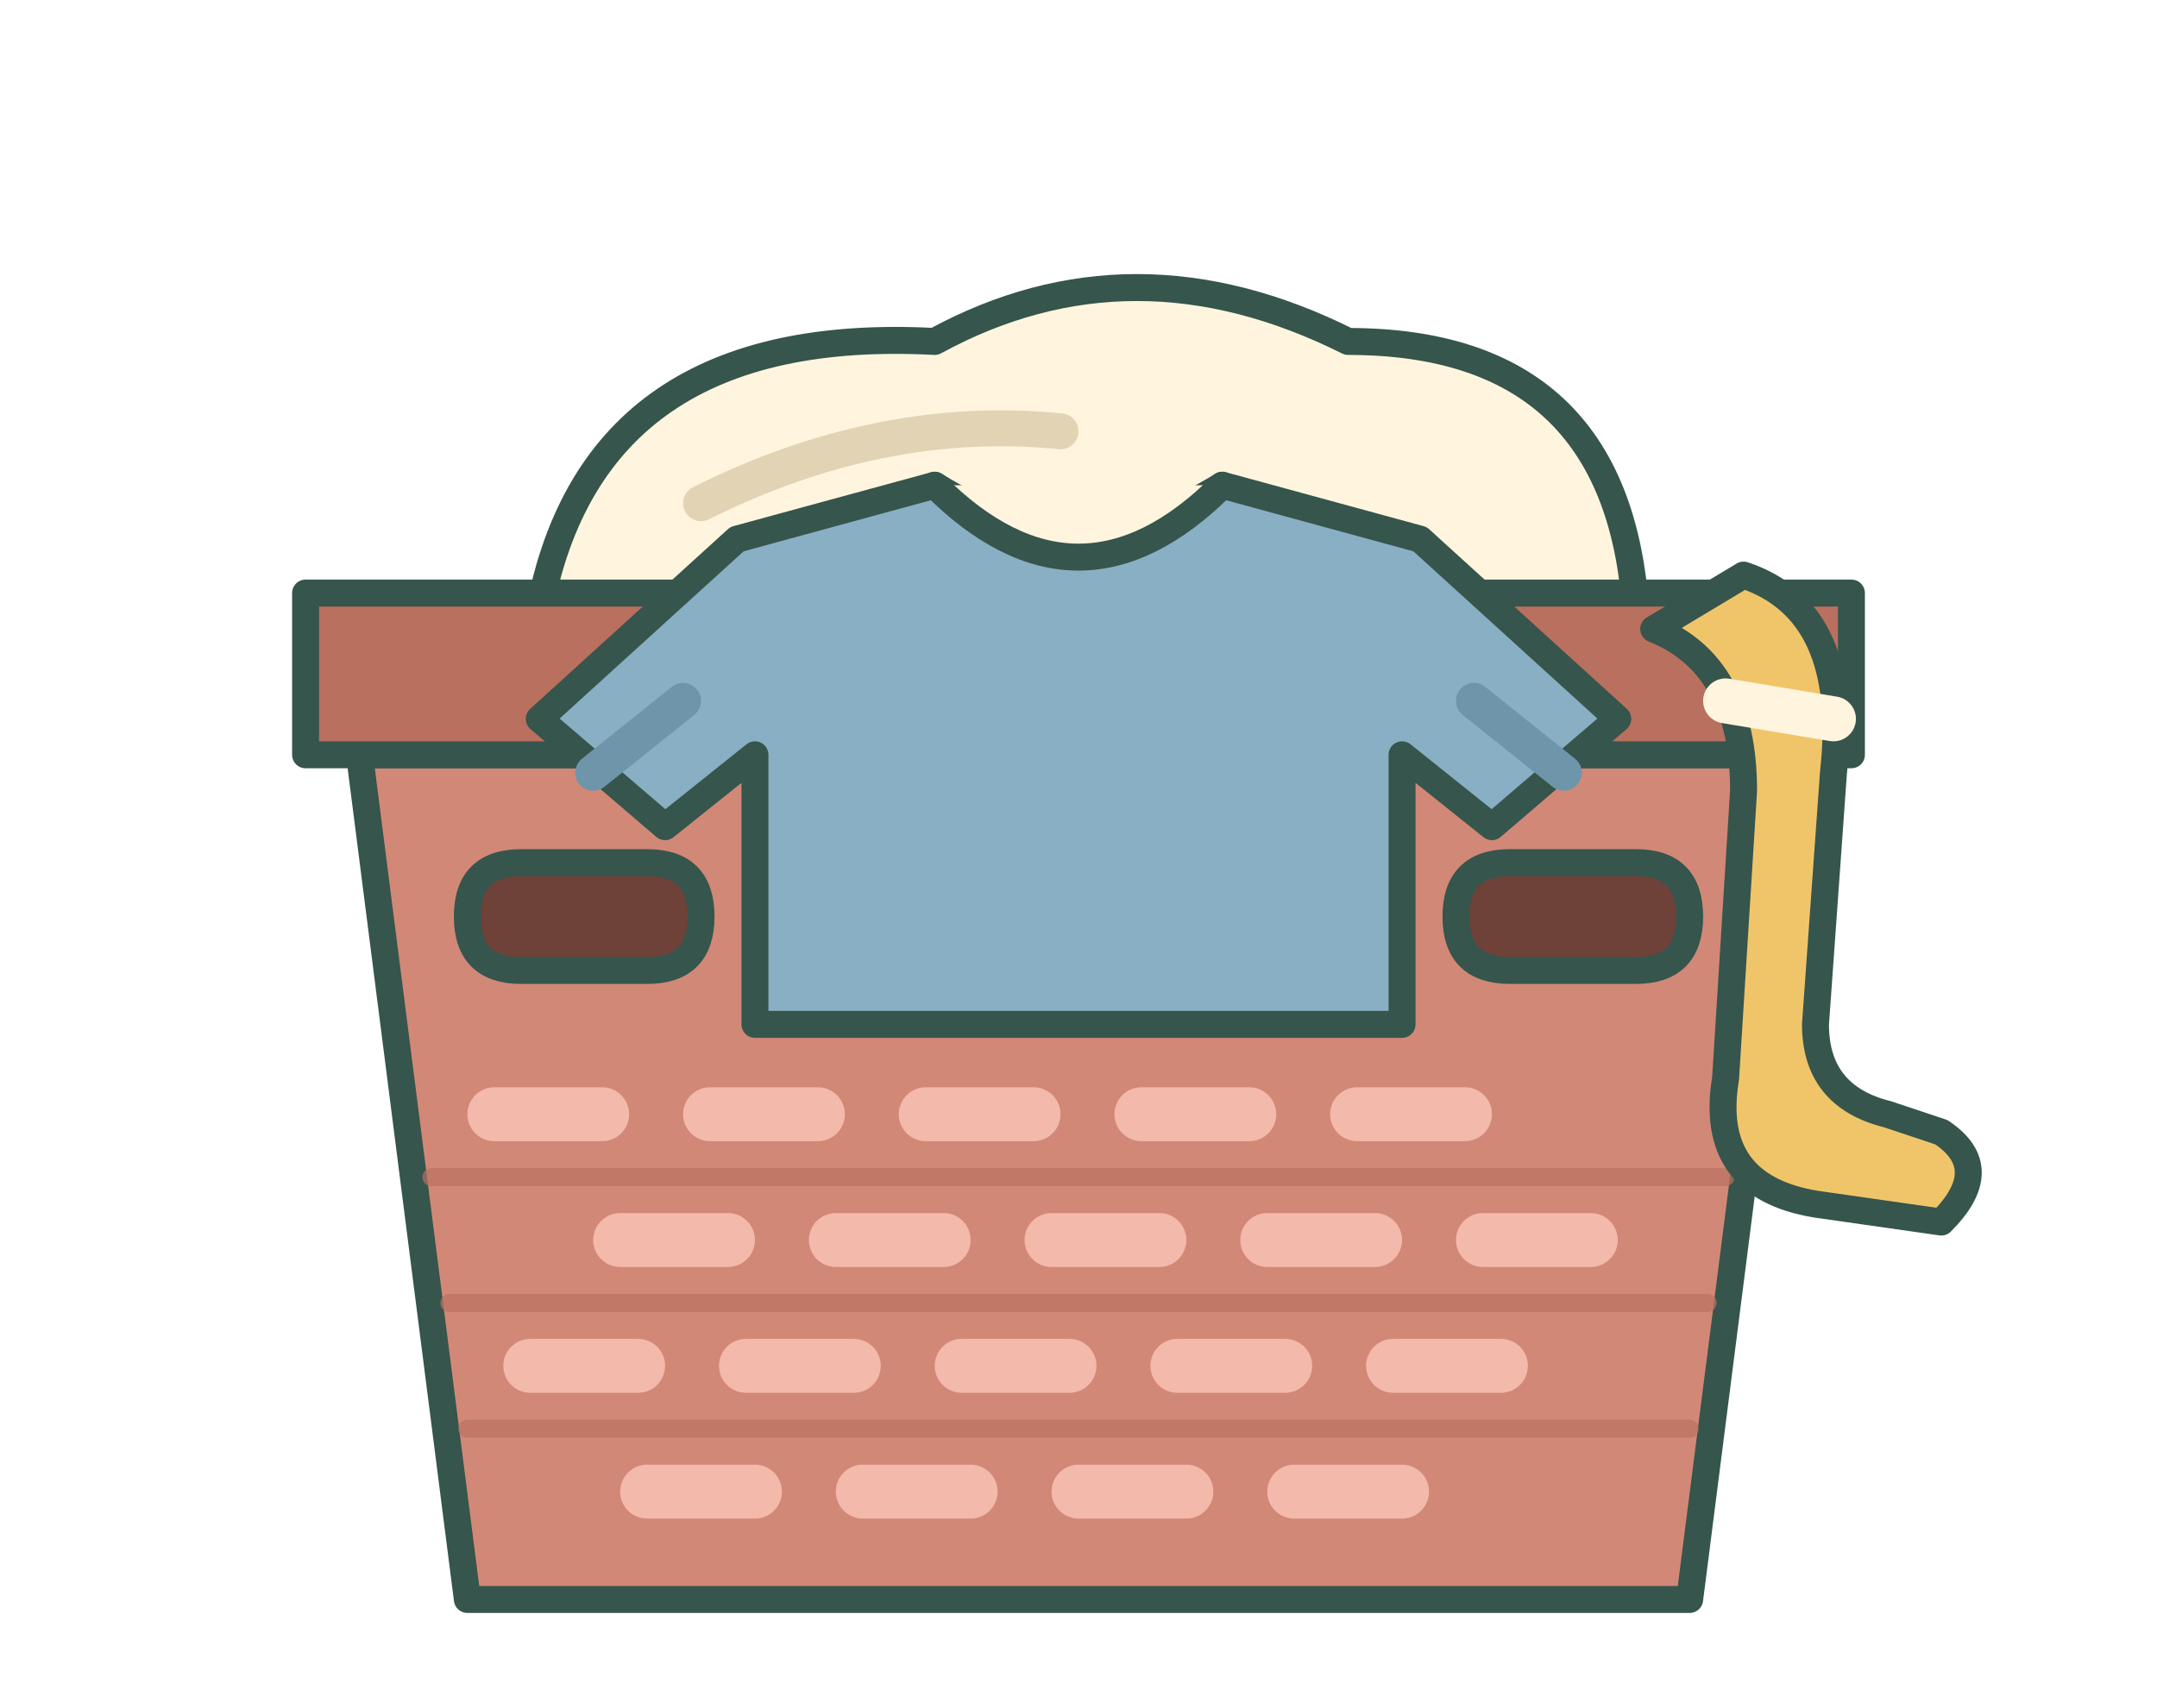
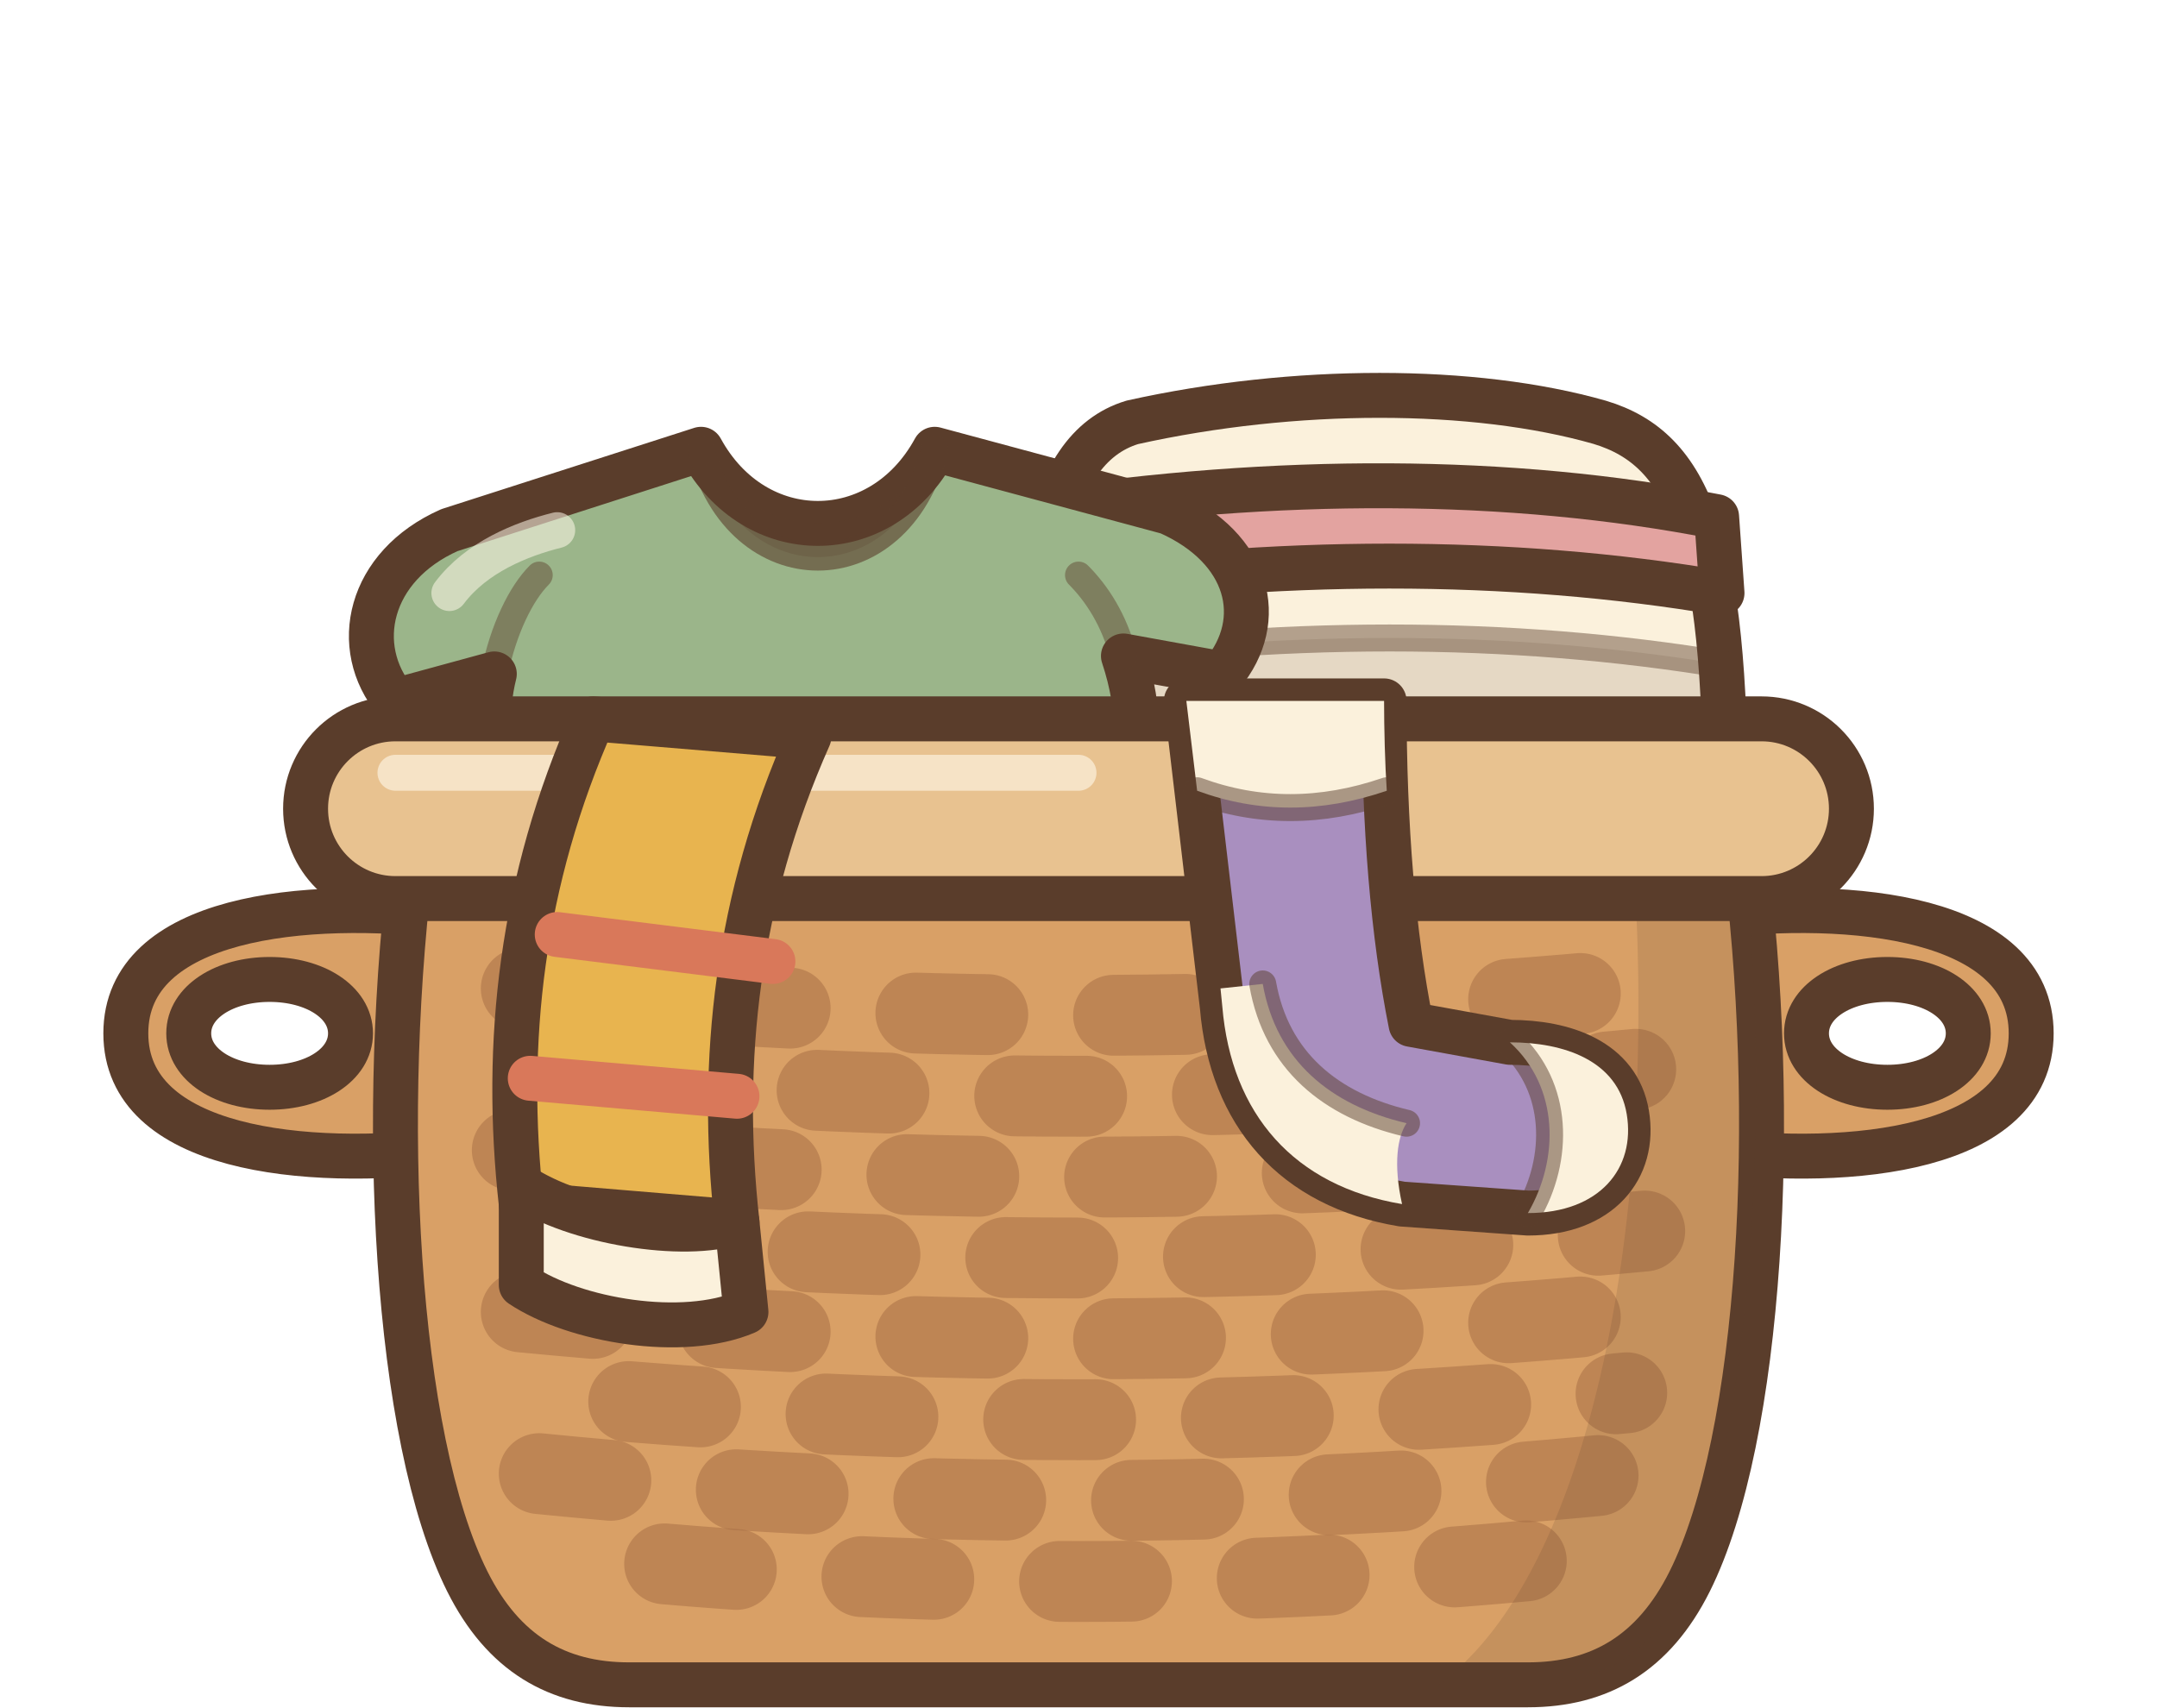
<svg xmlns="http://www.w3.org/2000/svg" viewBox="0 0 240 190">
-   <g fill="none" stroke="#36554c" stroke-width="3" stroke-linecap="round" stroke-linejoin="round">
-     <path d="M60 68Q66 36 104 38Q126 26 150 38Q180 38 182 68z" fill="#fff5df" />
-     <path d="M78 56q20-10 40-8" stroke="#e2d3b4" stroke-width="4" />
-     <path d="M40 84h160l-12 94H52z" fill="#d28877" />
-     <path d="M48 131H192M50 145H190M52 159H188" stroke="#b9705f" stroke-width="2" opacity=".7" />
-     <path d="M55 124h12M79 124h12M103 124h12M127 124h12M151 124h12M69 138h12M93 138h12M117 138h12M141 138h12M165 138h12M59 152h12M83 152h12M107 152h12M131 152h12M155 152h12M72 166h12M96 166h12M120 166h12M144 166h12" stroke="#f3b9aa" stroke-width="6" />
-     <path d="M34 66h172v18H34z" fill="#b9705f" />
-     <path d="M58 96h14q6 0 6 6t-6 6H58q-6 0-6-6t6-6zM168 96h14q6 0 6 6t-6 6h-14q-6 0-6-6t6-6z" fill="#6e4239" />
-     <path d="M82 60L104 54Q120 64 136 54L158 60L180 80L166 92L156 84V114H84V84L74 92L60 80z" fill="#89afc4" />
-     <path d="M104 54Q120 70 136 54" fill="#fff5df" />
-     <path d="M66 86l10-8m88 0 10 8" stroke="#6f95ab" stroke-width="4" />
-     <path d="M194 64q12 4 10 22l-2 28q0 8 8 10l6 2q6 4 0 10l-14-2q-12-2-10-14l2-32q0-14-10-18z" fill="#f0c56a" />
-     <path d="M192 78l12 2" stroke="#fff5df" stroke-width="5" />
+   <g stroke="#5a3d2b" stroke-width="5" stroke-linecap="round" stroke-linejoin="round">
+     <path d="M116 90C114 66 116 50 126 47C144 43 164 43 178 47C188 50 192 60 192 90z" fill="#fbf1dc" />
+     <path d="M115.3 57C142 53 168 53 191 57.5L191.6 66C168 62 142 62 115 66z" fill="#e3a3a0" />
+     <path d="M115 74C142 70 168 70 192 74V84C168 80 142 80 115.2 84z" fill="#5a3d2b" opacity=".14" stroke="none" />
+     <path d="M115 74C142 70 168 70 192 74" fill="none" stroke-width="3" opacity=".45" />
+     <path d="M56 90C54 84 54 79 55 75L44 78C39 72 41 63 50 59L78 50C84 61 98 61 104 50L130 57C139 61 141 69 136 75L125 73C127 79 127 85 125 90z" fill="#9bb58a" />
+     <path d="M78 50C84 61 98 61 104 50C100 66 82 66 78 50z" fill="#5a3d2b" opacity=".22" stroke="none" />
+     <path d="M78 50C82 66 100 66 104 50" fill="none" stroke-width="3" opacity=".6" />
+     <path d="M55 75C56 70 58 66 60 64M125 73C124 69 122 66 120 64" fill="none" stroke-width="3" opacity=".45" />
+     <path d="M50 66C53 62 58 60 62 59" fill="none" stroke="#fff8ea" stroke-width="4" opacity=".55" />
+     <path d="M50 102C34 100 14 102 14 115C14 128 34 130 50 128zM21 115C21 111.5 25 109 30 109C35 109 39 111.5 39 115C39 118.5 35 121 30 121C25 121 21 118.5 21 115z" fill="#d9a066" fill-rule="evenodd" />
+     <path d="M190 102C206 100 226 102 226 115C226 128 206 130 190 128zM219 115C219 111.5 215 109 210 109C205 109 201 111.5 201 115C201 118.5 205 121 210 121C215 121 219 118.5 219 115z" fill="#d9a066" fill-rule="evenodd" />
+     <path d="M46 94C42 124 44 160 52 176C56 184 62 187.5 70 187.5H170C178 187.5 184 184 188 176C196 160 198 124 194 94z" fill="#d9a066" />
+     <path d="M58 110Q120 116 182 110M57 128Q120 134 183 128M58 146Q120 152 182 146M60 164Q120 170 180 164" fill="none" stroke="#a86f45" stroke-width="9" stroke-dasharray="8 14" opacity=".55" />
+     <path d="M58 119Q120 125 182 119M57 137Q120 143 183 137M59 155Q120 161 181 155M63 173Q120 179 177 173" fill="none" stroke="#a86f45" stroke-width="9" stroke-dasharray="8 14" stroke-dashoffset="11" opacity=".55" />
+     <path d="M194.5 100C197 128 194 160 188 176C184 184 178 187.5 170 187.5H160C176 176 184 140 182 100z" fill="#5a3d2b" opacity=".16" stroke="none" />
+     <rect x="34" y="80" width="172" height="20" rx="10" fill="#e8c290" />
+     <path d="M44 86H120" fill="none" stroke="#fff8ea" stroke-width="4" opacity=".6" />
+     <path d="M66 80C58 98 56 116 58 134L82 136C80 118 82 100 90 82z" fill="#e8b44f" />
+     <path d="M62 104L86 107M59 120L82 122" fill="none" stroke="#d9785a" stroke-width="5" />
+     <path d="M58 132C64 136 76 138 82 136L83 146C76 149 64 147 58 143z" fill="#fbf1dc" />
+     <path d="M132 78L136 112C137 124 144 132 156 134L170 135C178 135 182 130 181 124C180 118 174 116 168 116L157 114C155 104 154 92 154 78z" fill="#a98fbf" />
+     <path d="M132 78H154C154 81 154.1 85 154.3 88C147 90.5 140 90.5 133.2 88z" fill="#fbf1dc" stroke="none" />
+     <path d="M135.8 110L136 112C137 124 144 132 156 134C155 129.5 155.5 126.5 156.5 125C148 123 142 118 140.5 109.5z" fill="#fbf1dc" stroke="none" />
+     <path d="M168 116C174 116 180 118 181 124C182 130 178 135 170 135C173.5 129 173.5 121 168 116z" fill="#fbf1dc" stroke="none" />
+     <path d="M133.2 88C140 90.5 147 90.5 154.3 88M140.5 109.5C142 118 148 123 156.5 125M168 116C173.5 121 173.5 129 170 135" fill="none" stroke-width="3" opacity=".5" />
  </g>
</svg>
